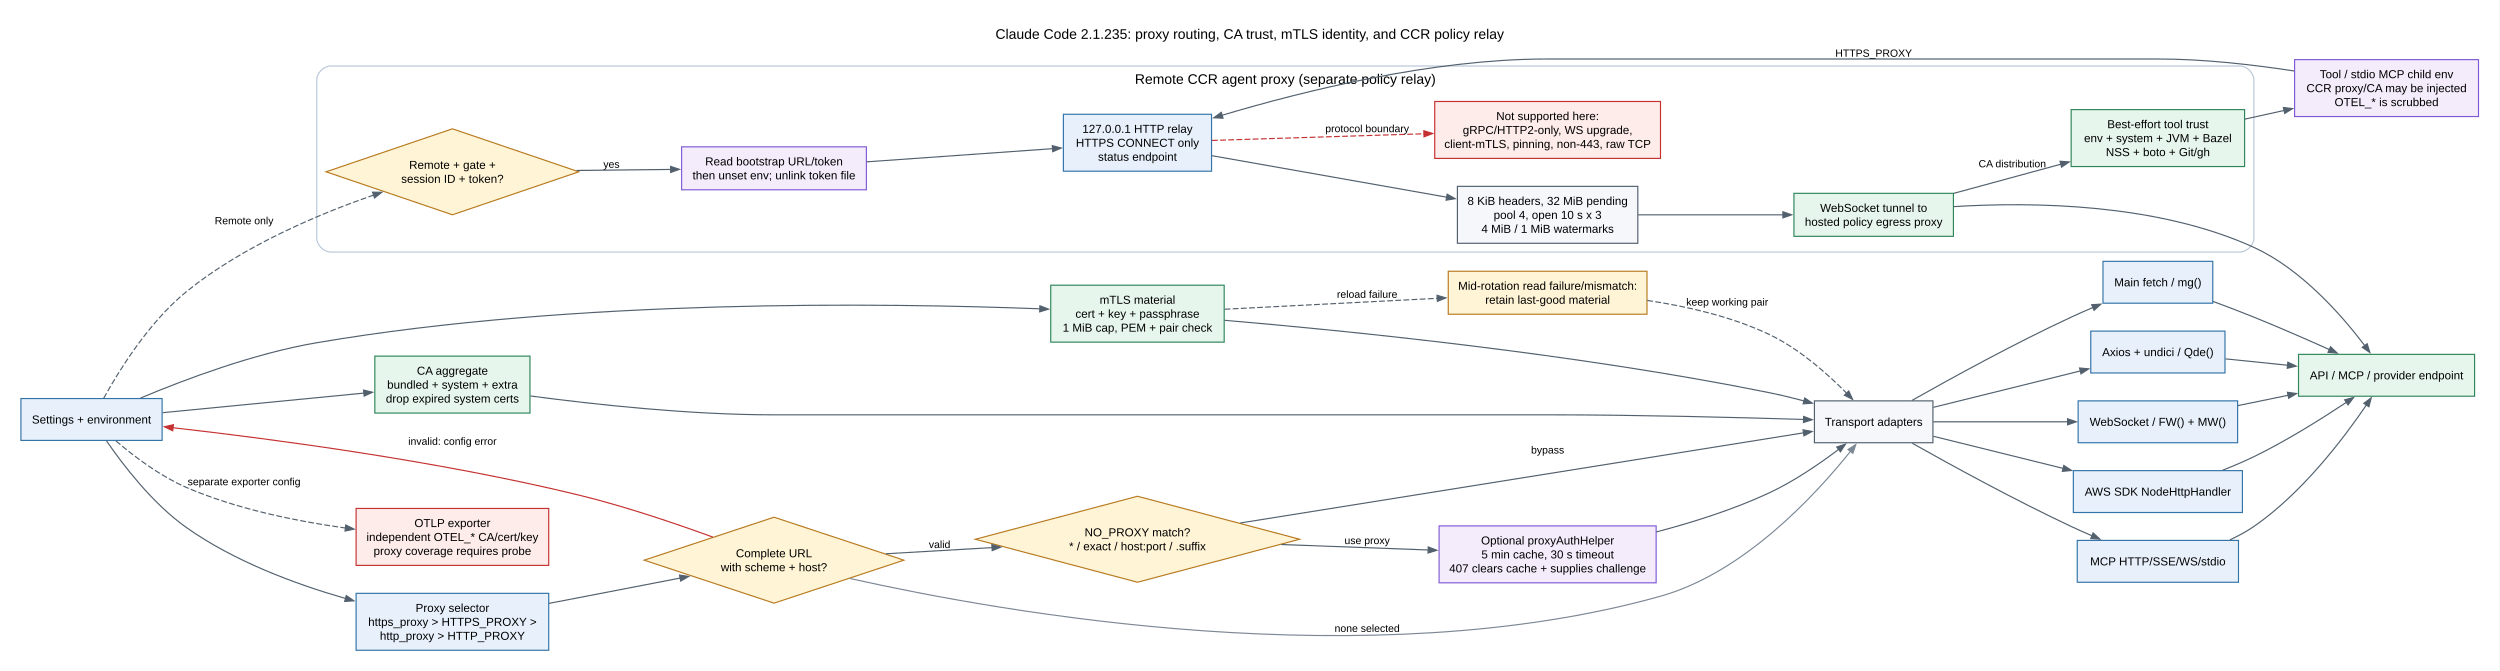
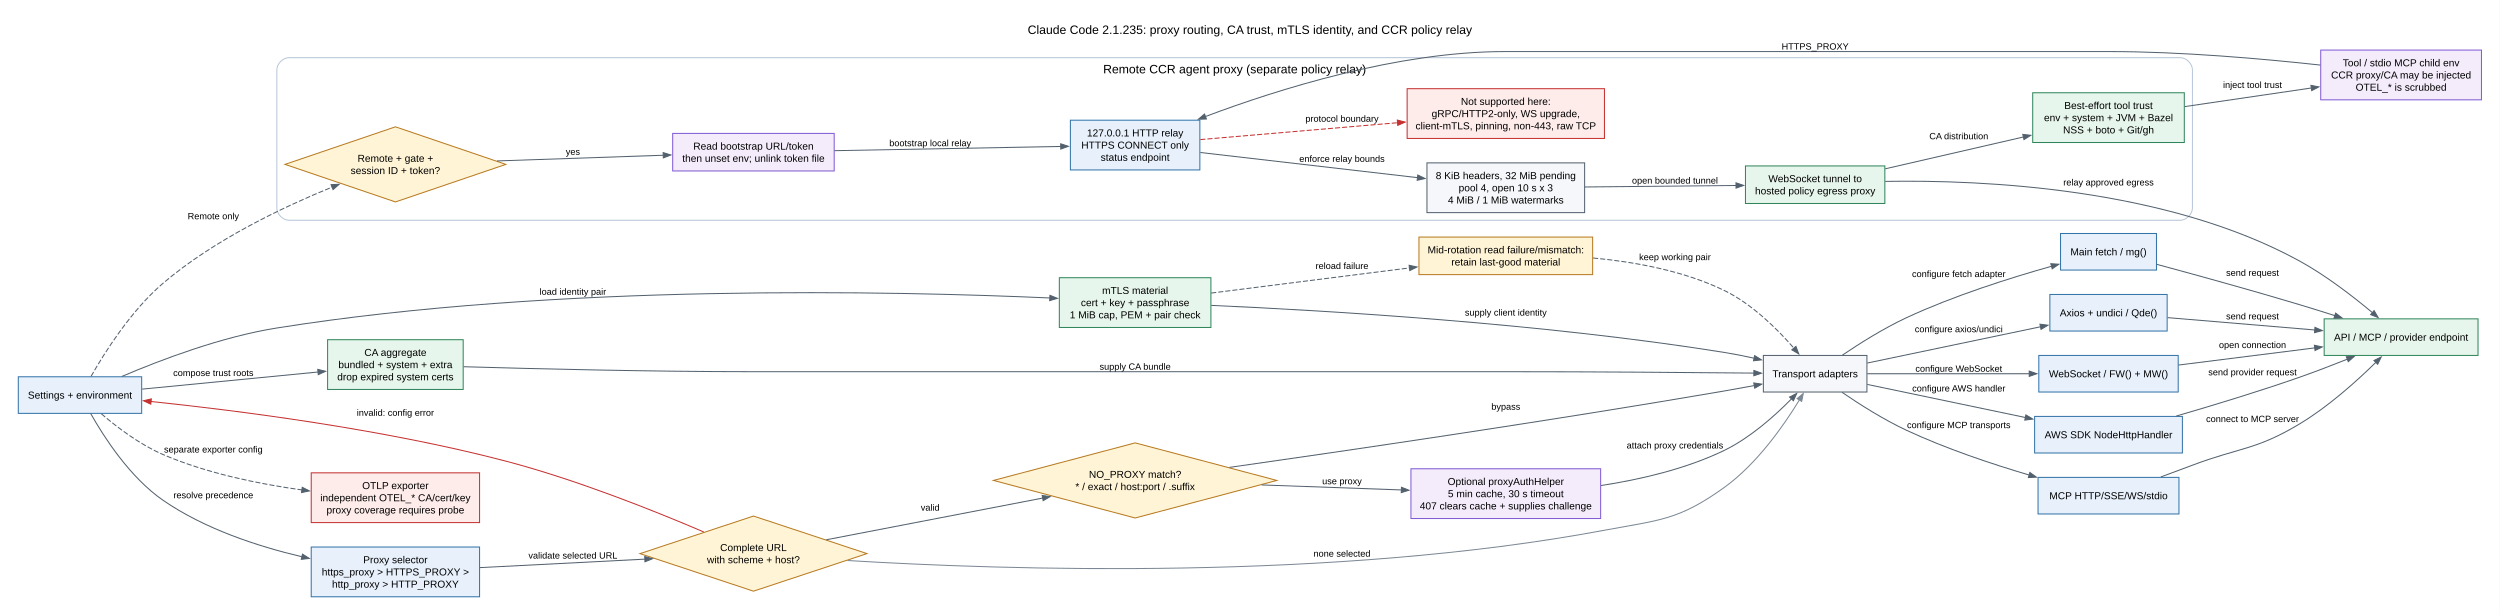
- <svg xmlns="http://www.w3.org/2000/svg" width="2150pt" height="577pt" viewBox="0.00 0.00 2150.00 577.00">
-   <g id="graph0" class="graph" transform="scale(1 1) rotate(0) translate(18 559.23)">
-     <polygon fill="#ffffff" stroke="none" points="-18,18 -18,-559.23 2131.51,-559.23 2131.51,18 -18,18" />
-     <text xml:space="preserve" text-anchor="middle" x="1056.76" y="-525.83" font-family="Arial" font-size="12.00">Claude Code 2.1.235: proxy routing, CA trust, mTLS identity, and CCR policy relay</text>
+ <svg xmlns="http://www.w3.org/2000/svg" width="2460pt" height="605pt" viewBox="0.00 0.00 2460.00 605.00">
+   <g id="graph0" class="graph" transform="scale(1 1) rotate(0) translate(18 587.23)">
+     <polygon fill="#ffffff" stroke="none" points="-18,18 -18,-587.23 2441.76,-587.23 2441.76,18 -18,18" />
+     <text xml:space="preserve" text-anchor="middle" x="1211.88" y="-553.83" font-family="Arial" font-size="12.00">Claude Code 2.1.235: proxy routing, CA trust, mTLS identity, and CCR policy relay</text>
    <g id="clust1" class="cluster">
-       <path fill="#ffffff" stroke="#b8c7d9" d="M266.41,-342.48C266.41,-342.48 1908.35,-342.48 1908.35,-342.48 1914.35,-342.48 1920.35,-348.48 1920.35,-354.48 1920.35,-354.48 1920.35,-490.48 1920.35,-490.48 1920.35,-496.48 1914.35,-502.48 1908.35,-502.48 1908.35,-502.48 266.41,-502.48 266.41,-502.48 260.41,-502.48 254.41,-496.48 254.41,-490.48 254.41,-490.48 254.41,-354.48 254.41,-354.48 254.41,-348.48 260.41,-342.48 266.41,-342.48" />
-       <text xml:space="preserve" text-anchor="middle" x="1087.38" y="-487.08" font-family="Arial" font-size="12.00">Remote CCR agent proxy (separate policy relay)</text>
+       <path fill="#ffffff" stroke="#b8c7d9" d="M266.41,-370.48C266.41,-370.48 2127.35,-370.48 2127.35,-370.48 2133.35,-370.48 2139.35,-376.48 2139.35,-382.48 2139.35,-382.48 2139.35,-518.48 2139.35,-518.48 2139.35,-524.48 2133.35,-530.48 2127.35,-530.48 2127.35,-530.48 266.41,-530.48 266.41,-530.48 260.41,-530.48 254.41,-524.48 254.41,-518.48 254.41,-518.48 254.41,-382.48 254.41,-382.48 254.41,-376.48 260.41,-370.48 266.41,-370.48" />
+       <text xml:space="preserve" text-anchor="middle" x="1196.88" y="-515.08" font-family="Arial" font-size="12.00">Remote CCR agent proxy (separate policy relay)</text>
    </g>
    <g id="node1" class="node">
      <polygon fill="#e8f1fb" stroke="#3273a8" points="121.41,-216.48 0,-216.48 0,-180.48 121.41,-180.48 121.41,-216.48" />
      <text xml:space="preserve" text-anchor="middle" x="60.7" y="-194.98" font-family="Arial" font-size="10.00">Settings + environment</text>
    </g>
    <g id="node2" class="node">
      <polygon fill="#e8f1fb" stroke="#3273a8" points="453.9,-48.96 288.24,-48.96 288.24,0 453.9,0 453.9,-48.96" />
      <text xml:space="preserve" text-anchor="middle" x="371.07" y="-32.98" font-family="Arial" font-size="10.00">Proxy selector</text>
      <text xml:space="preserve" text-anchor="middle" x="371.07" y="-20.98" font-family="Arial" font-size="10.00">https_proxy &gt; HTTPS_PROXY &gt;</text>
      <text xml:space="preserve" text-anchor="middle" x="371.07" y="-8.98" font-family="Arial" font-size="10.00">http_proxy &gt; HTTP_PROXY</text>
    </g>
    <g id="edge7" class="edge">
-       <path fill="none" stroke="#52606d" d="M73.61,-180.05C87.79,-159.38 113.25,-126.08 142.41,-105.48 183.21,-76.65 235.31,-57.12 279.37,-44.47" />
-       <polygon fill="#52606d" stroke="#52606d" points="279.81,-47.07 286.32,-42.51 278.39,-42.01 279.81,-47.07" />
+       <path fill="none" stroke="#52606d" d="M71.2,-180.36C84.23,-157.23 109.79,-117.51 142.41,-94.98 182.95,-66.98 235.02,-49.78 279.13,-39.38" />
+       <polygon fill="#52606d" stroke="#52606d" points="279.64,-41.96 286.37,-37.73 278.47,-36.84 279.64,-41.96" />
+       <text xml:space="preserve" text-anchor="middle" x="191.91" y="-96.93" font-family="Arial" font-size="9.00">resolve precedence</text>
    </g>
    <g id="node6" class="node">
      <polygon fill="#e7f6ec" stroke="#2f855a" points="437.77,-252.96 304.36,-252.96 304.36,-204 437.77,-204 437.77,-252.96" />
      <text xml:space="preserve" text-anchor="middle" x="371.07" y="-236.98" font-family="Arial" font-size="10.00">CA aggregate</text>
      <text xml:space="preserve" text-anchor="middle" x="371.07" y="-224.98" font-family="Arial" font-size="10.00">bundled + system + extra</text>
      <text xml:space="preserve" text-anchor="middle" x="371.07" y="-212.98" font-family="Arial" font-size="10.00">drop expired system certs</text>
    </g>
    <g id="edge15" class="edge">
      <path fill="none" stroke="#52606d" d="M121.89,-204.34C171.45,-209.16 241.97,-216.02 295.17,-221.19" />
      <polygon fill="#52606d" stroke="#52606d" points="294.67,-223.78 302.38,-221.9 295.17,-218.56 294.67,-223.78" />
+       <text xml:space="preserve" text-anchor="middle" x="191.91" y="-217.23" font-family="Arial" font-size="9.00">compose trust roots</text>
    </g>
    <g id="node7" class="node">
-       <polygon fill="#e7f6ec" stroke="#2f855a" points="1034.79,-313.96 885.63,-313.96 885.63,-265 1034.79,-265 1034.79,-313.96" />
-       <text xml:space="preserve" text-anchor="middle" x="960.21" y="-297.98" font-family="Arial" font-size="10.00">mTLS material</text>
-       <text xml:space="preserve" text-anchor="middle" x="960.21" y="-285.98" font-family="Arial" font-size="10.00">cert + key + passphrase</text>
-       <text xml:space="preserve" text-anchor="middle" x="960.21" y="-273.98" font-family="Arial" font-size="10.00">1 MiB cap, PEM + pair check</text>
+       <polygon fill="#e7f6ec" stroke="#2f855a" points="1173.54,-313.96 1024.38,-313.96 1024.38,-265 1173.54,-265 1173.54,-313.96" />
+       <text xml:space="preserve" text-anchor="middle" x="1098.96" y="-297.98" font-family="Arial" font-size="10.00">mTLS material</text>
+       <text xml:space="preserve" text-anchor="middle" x="1098.96" y="-285.98" font-family="Arial" font-size="10.00">cert + key + passphrase</text>
+       <text xml:space="preserve" text-anchor="middle" x="1098.96" y="-273.98" font-family="Arial" font-size="10.00">1 MiB cap, PEM + pair check</text>
    </g>
    <g id="edge16" class="edge">
-       <path fill="none" stroke="#52606d" d="M102.79,-216.88C141.13,-233 200.38,-255.25 254.41,-264.48 476.65,-302.44 743.84,-298.73 876.33,-293.65" />
-       <polygon fill="#52606d" stroke="#52606d" points="876.34,-296.28 883.73,-293.36 876.13,-291.03 876.34,-296.28" />
+       <path fill="none" stroke="#52606d" d="M102.01,-216.85C140.29,-233.19 199.93,-255.8 254.41,-264.48 530.33,-308.46 863.27,-300.79 1015.16,-294.02" />
+       <polygon fill="#52606d" stroke="#52606d" points="1015.14,-296.64 1022.51,-293.68 1014.9,-291.4 1015.14,-296.64" />
+       <text xml:space="preserve" text-anchor="middle" x="545.73" y="-297.15" font-family="Arial" font-size="9.00">load identity pair</text>
    </g>
    <g id="node16" class="node">
-       <polygon fill="#fff4d6" stroke="#b7791f" points="371.07,-448.44 262.41,-411.48 371.07,-374.52 479.73,-411.48 371.07,-448.44" />
-       <text xml:space="preserve" text-anchor="middle" x="371.07" y="-413.98" font-family="Arial" font-size="10.00">Remote + gate +</text>
-       <text xml:space="preserve" text-anchor="middle" x="371.07" y="-401.98" font-family="Arial" font-size="10.00">session ID + token?</text>
+       <polygon fill="#fff4d6" stroke="#b7791f" points="371.07,-462.44 262.41,-425.48 371.07,-388.52 479.73,-425.48 371.07,-462.44" />
+       <text xml:space="preserve" text-anchor="middle" x="371.07" y="-427.98" font-family="Arial" font-size="10.00">Remote + gate +</text>
+       <text xml:space="preserve" text-anchor="middle" x="371.07" y="-415.98" font-family="Arial" font-size="10.00">session ID + token?</text>
    </g>
    <g id="edge31" class="edge">
-       <path fill="none" stroke="#52606d" stroke-dasharray="5,2" d="M71.16,-216.71C84.32,-240.56 110.21,-282.37 142.41,-308.48 190.25,-347.27 255.05,-374.72 303.28,-391.47" />
-       <polygon fill="#52606d" stroke="#52606d" points="302.4,-393.94 310.35,-393.88 304.1,-388.97 302.4,-393.94" />
-       <text xml:space="preserve" text-anchor="middle" x="191.91" y="-366.37" font-family="Arial" font-size="9.00">Remote only</text>
+       <path fill="none" stroke="#52606d" stroke-dasharray="5,2" d="M71.59,-216.88C85.04,-240.53 111.06,-281.73 142.41,-308.48 192.27,-351.01 260.23,-383.37 308.89,-403.16" />
+       <polygon fill="#52606d" stroke="#52606d" points="307.79,-405.54 315.73,-405.9 309.75,-400.67 307.79,-405.54" />
+       <text xml:space="preserve" text-anchor="middle" x="191.91" y="-371.48" font-family="Arial" font-size="9.00">Remote only</text>
    </g>
    <g id="node23" class="node">
      <polygon fill="#fdecea" stroke="#c53030" points="453.9,-121.96 288.24,-121.96 288.24,-73 453.9,-73 453.9,-121.96" />
      <text xml:space="preserve" text-anchor="middle" x="371.07" y="-105.98" font-family="Arial" font-size="10.00">OTLP exporter</text>
      <text xml:space="preserve" text-anchor="middle" x="371.07" y="-93.98" font-family="Arial" font-size="10.00">independent OTEL_* CA/cert/key</text>
      <text xml:space="preserve" text-anchor="middle" x="371.07" y="-81.98" font-family="Arial" font-size="10.00">proxy coverage requires probe</text>
    </g>
    <g id="edge35" class="edge">
      <path fill="none" stroke="#52606d" stroke-dasharray="5,2" d="M81.71,-180.06C97.16,-166.86 119.67,-149.75 142.41,-139.98 185.44,-121.49 236.44,-111.03 279.25,-105.11" />
      <polygon fill="#52606d" stroke="#52606d" points="279.39,-107.74 286.48,-104.16 278.7,-102.54 279.39,-107.74" />
      <text xml:space="preserve" text-anchor="middle" x="191.91" y="-141.93" font-family="Arial" font-size="9.00">separate exporter config</text>
    </g>
    <g id="node3" class="node">
-       <polygon fill="#fff4d6" stroke="#b7791f" points="647.64,-114.44 535.98,-77.48 647.64,-40.52 759.3,-77.48 647.64,-114.44" />
-       <text xml:space="preserve" text-anchor="middle" x="647.64" y="-79.98" font-family="Arial" font-size="10.00">Complete URL</text>
-       <text xml:space="preserve" text-anchor="middle" x="647.64" y="-67.98" font-family="Arial" font-size="10.00">with scheme + host?</text>
+       <polygon fill="#fff4d6" stroke="#b7791f" points="723.39,-79.44 611.73,-42.48 723.39,-5.52 835.05,-42.48 723.39,-79.44" />
+       <text xml:space="preserve" text-anchor="middle" x="723.39" y="-44.98" font-family="Arial" font-size="10.00">Complete URL</text>
+       <text xml:space="preserve" text-anchor="middle" x="723.39" y="-32.98" font-family="Arial" font-size="10.00">with scheme + host?</text>
    </g>
    <g id="edge8" class="edge">
-       <path fill="none" stroke="#52606d" d="M454.08,-40.31C489.92,-47.23 531.8,-55.31 567.33,-62.17" />
-       <polygon fill="#52606d" stroke="#52606d" points="566.39,-64.66 574.26,-63.51 567.39,-59.51 566.39,-64.66" />
+       <path fill="none" stroke="#52606d" d="M454.2,-28.7C502.67,-31.19 564.51,-34.37 616.6,-37.04" />
+       <polygon fill="#52606d" stroke="#52606d" points="616.4,-39.66 624.03,-37.43 616.67,-34.42 616.4,-39.66" />
+       <text xml:space="preserve" text-anchor="middle" x="545.73" y="-37.57" font-family="Arial" font-size="9.00">validate selected URL</text>
    </g>
    <g id="edge11" class="edge">
-       <path fill="none" stroke="#c53030" d="M595.06,-97.31C562.41,-109.23 519.08,-123.89 479.73,-133.48 358.55,-163 214.2,-181.96 130.74,-191.38" />
-       <polygon fill="#c53030" stroke="#c53030" points="130.53,-188.76 123.37,-192.2 131.11,-193.98 130.53,-188.76" />
-       <text xml:space="preserve" text-anchor="middle" x="371.07" y="-176.67" font-family="Arial" font-size="9.00">invalid: config error</text>
+       <path fill="none" stroke="#c53030" d="M674.53,-63.76C626.26,-84.43 549.15,-115.27 479.73,-133.48 358.92,-165.17 214.15,-183.44 130.57,-192.14" />
+       <polygon fill="#c53030" stroke="#c53030" points="130.38,-189.52 123.18,-192.89 130.91,-194.74 130.38,-189.52" />
+       <text xml:space="preserve" text-anchor="middle" x="371.07" y="-178.06" font-family="Arial" font-size="9.00">invalid: config error</text>
    </g>
    <g id="node4" class="node">
-       <polygon fill="#fff4d6" stroke="#b7791f" points="960.21,-132.44 820.8,-95.48 960.21,-58.52 1099.62,-95.48 960.21,-132.44" />
-       <text xml:space="preserve" text-anchor="middle" x="960.21" y="-97.98" font-family="Arial" font-size="10.00">NO_PROXY match?</text>
-       <text xml:space="preserve" text-anchor="middle" x="960.21" y="-85.98" font-family="Arial" font-size="10.00">* / exact / host:port / .suffix</text>
+       <polygon fill="#fff4d6" stroke="#b7791f" points="1098.96,-151.44 959.55,-114.48 1098.96,-77.52 1238.37,-114.48 1098.96,-151.44" />
+       <text xml:space="preserve" text-anchor="middle" x="1098.96" y="-116.98" font-family="Arial" font-size="10.00">NO_PROXY match?</text>
+       <text xml:space="preserve" text-anchor="middle" x="1098.96" y="-104.98" font-family="Arial" font-size="10.00">* / exact / host:port / .suffix</text>
    </g>
    <g id="edge9" class="edge">
-       <path fill="none" stroke="#52606d" d="M743.93,-83C772.74,-84.67 804.8,-86.53 835.19,-88.29" />
-       <polygon fill="#52606d" stroke="#52606d" points="834.99,-90.91 842.63,-88.72 835.29,-85.67 834.99,-90.91" />
-       <text xml:space="preserve" text-anchor="middle" x="790.05" y="-87.89" font-family="Arial" font-size="9.00">valid</text>
+       <path fill="none" stroke="#52606d" d="M795.09,-56.11C855.52,-67.75 942.8,-84.58 1008.16,-97.17" />
+       <polygon fill="#52606d" stroke="#52606d" points="1007.48,-99.71 1015.34,-98.56 1008.47,-94.56 1007.48,-99.71" />
+       <text xml:space="preserve" text-anchor="middle" x="897.3" y="-84.74" font-family="Arial" font-size="9.00">valid</text>
    </g>
    <g id="node9" class="node">
-       <polygon fill="#f5f7fa" stroke="#52606d" points="1644.32,-214.48 1542.41,-214.48 1542.41,-178.48 1644.32,-178.48 1644.32,-214.48" />
-       <text xml:space="preserve" text-anchor="middle" x="1593.36" y="-192.98" font-family="Arial" font-size="10.00">Transport adapters</text>
+       <polygon fill="#f5f7fa" stroke="#52606d" points="1819.06,-237.48 1717.15,-237.48 1717.15,-201.48 1819.06,-201.48 1819.06,-237.48" />
+       <text xml:space="preserve" text-anchor="middle" x="1768.11" y="-215.98" font-family="Arial" font-size="10.00">Transport adapters</text>
    </g>
    <g id="edge10" class="edge">
-       <path fill="none" stroke="#7b8794" d="M713.11,-61.7C846.28,-31.93 1160.18,23.51 1410.03,-46.48 1481.82,-66.59 1543.63,-133.84 1573.41,-171.09" />
-       <polygon fill="#7b8794" stroke="#7b8794" points="1571.3,-172.66 1578,-176.93 1575.43,-169.41 1571.3,-172.66" />
-       <text xml:space="preserve" text-anchor="middle" x="1157.75" y="-15.78" font-family="Arial" font-size="9.00">none selected</text>
+       <path fill="none" stroke="#7b8794" d="M816.04,-35.68C971,-26.25 1293.96,-15.53 1560.78,-65.48 1615.39,-75.7 1633.38,-75.1 1678.53,-107.48 1710.71,-130.55 1737.21,-168.43 1752.6,-193.66" />
+       <polygon fill="#7b8794" stroke="#7b8794" points="1750.33,-194.97 1756.42,-200.07 1754.84,-192.28 1750.33,-194.97" />
+       <text xml:space="preserve" text-anchor="middle" x="1302.5" y="-39.45" font-family="Arial" font-size="9.00">none selected</text>
    </g>
    <g id="node5" class="node">
-       <polygon fill="#f4ecfb" stroke="#805ad5" points="1406.28,-106.96 1219.62,-106.96 1219.62,-58 1406.28,-58 1406.28,-106.96" />
-       <text xml:space="preserve" text-anchor="middle" x="1312.95" y="-90.98" font-family="Arial" font-size="10.00">Optional proxyAuthHelper</text>
-       <text xml:space="preserve" text-anchor="middle" x="1312.95" y="-78.98" font-family="Arial" font-size="10.00">5 min cache, 30 s timeout</text>
-       <text xml:space="preserve" text-anchor="middle" x="1312.95" y="-66.98" font-family="Arial" font-size="10.00">407 clears cache + supplies challenge</text>
+       <polygon fill="#f4ecfb" stroke="#805ad5" points="1557.03,-125.96 1370.37,-125.96 1370.37,-77 1557.03,-77 1557.03,-125.96" />
+       <text xml:space="preserve" text-anchor="middle" x="1463.7" y="-109.98" font-family="Arial" font-size="10.00">Optional proxyAuthHelper</text>
+       <text xml:space="preserve" text-anchor="middle" x="1463.7" y="-97.98" font-family="Arial" font-size="10.00">5 min cache, 30 s timeout</text>
+       <text xml:space="preserve" text-anchor="middle" x="1463.7" y="-85.98" font-family="Arial" font-size="10.00">407 clears cache + supplies challenge</text>
    </g>
    <g id="edge13" class="edge">
-       <path fill="none" stroke="#52606d" d="M1083.88,-90.93C1125.2,-89.4 1170.83,-87.71 1210.35,-86.25" />
-       <polygon fill="#52606d" stroke="#52606d" points="1210.29,-88.87 1217.69,-85.97 1210.1,-83.63 1210.29,-88.87" />
-       <text xml:space="preserve" text-anchor="middle" x="1157.75" y="-91.32" font-family="Arial" font-size="9.00">use proxy</text>
+       <path fill="none" stroke="#52606d" d="M1223.53,-110.05C1268.28,-108.45 1318.29,-106.66 1360.95,-105.13" />
+       <polygon fill="#52606d" stroke="#52606d" points="1361.03,-107.75 1368.43,-104.86 1360.84,-102.5 1361.03,-107.75" />
+       <text xml:space="preserve" text-anchor="middle" x="1302.5" y="-110.71" font-family="Arial" font-size="9.00">use proxy</text>
    </g>
    <g id="edge12" class="edge">
-       <path fill="none" stroke="#52606d" d="M1048.64,-109.47C1179.13,-130.35 1421.42,-169.13 1533.13,-187" />
-       <polygon fill="#52606d" stroke="#52606d" points="1532.6,-189.58 1540.42,-188.17 1533.43,-184.39 1532.6,-189.58" />
-       <text xml:space="preserve" text-anchor="middle" x="1312.95" y="-169.2" font-family="Arial" font-size="9.00">bypass</text>
+       <path fill="none" stroke="#52606d" d="M1191.82,-127.33C1306.09,-143.58 1507.05,-173 1678.53,-202.48 1688.2,-204.14 1698.44,-206.01 1708.39,-207.88" />
+       <polygon fill="#52606d" stroke="#52606d" points="1707.7,-210.42 1715.56,-209.24 1708.68,-205.26 1707.7,-210.42" />
+       <text xml:space="preserve" text-anchor="middle" x="1463.7" y="-184.04" font-family="Arial" font-size="9.00">bypass</text>
    </g>
    <g id="edge14" class="edge">
-       <path fill="none" stroke="#52606d" d="M1406.43,-101.76C1438.11,-110.06 1473.25,-121.2 1503.78,-135.48 1525.09,-145.45 1546.88,-160.38 1563.52,-172.98" />
-       <polygon fill="#52606d" stroke="#52606d" points="1561.57,-174.79 1569.12,-177.29 1564.77,-170.63 1561.57,-174.79" />
+       <path fill="none" stroke="#52606d" d="M1557.46,-109.47C1596.31,-115.43 1641.06,-125.83 1678.53,-143.98 1704.06,-156.34 1728.22,-177.85 1744.84,-194.75" />
+       <polygon fill="#52606d" stroke="#52606d" points="1742.91,-196.53 1750,-200.12 1746.7,-192.89 1742.91,-196.53" />
+       <text xml:space="preserve" text-anchor="middle" x="1630.15" y="-145.93" font-family="Arial" font-size="9.00">attach proxy credentials</text>
    </g>
    <g id="edge18" class="edge">
-       <path fill="none" stroke="#52606d" d="M438.2,-218.69C493.71,-211.32 575.18,-202.48 646.64,-202.48 646.64,-202.48 646.64,-202.48 1313.95,-202.48 1389.67,-202.48 1476.95,-200.23 1533.3,-198.49" />
-       <polygon fill="#52606d" stroke="#52606d" points="1533.14,-201.12 1540.56,-198.26 1532.98,-195.87 1533.14,-201.12" />
+       <path fill="none" stroke="#52606d" d="M438.24,-226.37C508.68,-224.31 623.39,-221.48 722.39,-221.48 722.39,-221.48 722.39,-221.48 1464.7,-221.48 1549.27,-221.48 1647.14,-220.69 1708.09,-220.1" />
+       <polygon fill="#52606d" stroke="#52606d" points="1707.83,-222.73 1715.3,-220.03 1707.77,-217.48 1707.83,-222.73" />
+       <text xml:space="preserve" text-anchor="middle" x="1098.96" y="-223.43" font-family="Arial" font-size="9.00">supply CA bundle</text>
    </g>
    <g id="node8" class="node">
-       <polygon fill="#fff4d6" stroke="#b7791f" points="1398.41,-325.96 1227.5,-325.96 1227.5,-289 1398.41,-289 1398.41,-325.96" />
-       <text xml:space="preserve" text-anchor="middle" x="1312.95" y="-309.98" font-family="Arial" font-size="10.00">Mid-rotation read failure/mismatch:</text>
-       <text xml:space="preserve" text-anchor="middle" x="1312.95" y="-297.98" font-family="Arial" font-size="10.00">retain last-good material</text>
+       <polygon fill="#fff4d6" stroke="#b7791f" points="1549.15,-353.96 1378.25,-353.96 1378.25,-317 1549.15,-317 1549.15,-353.96" />
+       <text xml:space="preserve" text-anchor="middle" x="1463.7" y="-337.98" font-family="Arial" font-size="10.00">Mid-rotation read failure/mismatch:</text>
+       <text xml:space="preserve" text-anchor="middle" x="1463.7" y="-325.98" font-family="Arial" font-size="10.00">retain last-good material</text>
    </g>
    <g id="edge17" class="edge">
-       <path fill="none" stroke="#52606d" stroke-dasharray="5,2" d="M1035.16,-293.28C1088.5,-296.01 1160.91,-299.73 1218.28,-302.67" />
-       <polygon fill="#52606d" stroke="#52606d" points="1217.86,-305.28 1225.48,-303.04 1218.13,-300.04 1217.86,-305.28" />
-       <text xml:space="preserve" text-anchor="middle" x="1157.75" y="-303.09" font-family="Arial" font-size="9.00">reload failure</text>
+       <path fill="none" stroke="#52606d" stroke-dasharray="5,2" d="M1173.8,-298.84C1230.17,-305.99 1308.23,-315.89 1369,-323.6" />
+       <polygon fill="#52606d" stroke="#52606d" points="1368.56,-326.19 1376.33,-324.53 1369.22,-320.98 1368.56,-326.19" />
+       <text xml:space="preserve" text-anchor="middle" x="1302.5" y="-322.55" font-family="Arial" font-size="9.00">reload failure</text>
    </g>
    <g id="edge19" class="edge">
-       <path fill="none" stroke="#52606d" d="M1035.06,-283.77C1139.99,-274.86 1337.93,-255.08 1503.78,-221.48 1513.47,-219.52 1523.65,-217.04 1533.52,-214.42" />
-       <polygon fill="#52606d" stroke="#52606d" points="1534.08,-216.99 1540.63,-212.48 1532.7,-211.92 1534.08,-216.99" />
+       <path fill="none" stroke="#52606d" d="M1173.91,-286.73C1284.33,-281.83 1498.61,-269.26 1678.53,-240.48 1688.19,-238.94 1698.35,-236.91 1708.21,-234.73" />
+       <polygon fill="#52606d" stroke="#52606d" points="1708.57,-237.34 1715.3,-233.11 1707.41,-232.22 1708.57,-237.34" />
+       <text xml:space="preserve" text-anchor="middle" x="1463.7" y="-276.66" font-family="Arial" font-size="9.00">supply client identity</text>
    </g>
    <g id="edge20" class="edge">
-       <path fill="none" stroke="#52606d" stroke-dasharray="5,2" d="M1398.62,-300.86C1432.55,-295.84 1471.23,-287 1503.78,-271.48 1529.31,-259.3 1553.47,-237.93 1570.1,-221.11" />
-       <polygon fill="#52606d" stroke="#52606d" points="1571.93,-222.99 1575.25,-215.77 1568.15,-219.34 1571.93,-222.99" />
-       <text xml:space="preserve" text-anchor="middle" x="1467.41" y="-296.41" font-family="Arial" font-size="9.00">keep working pair</text>
+       <path fill="none" stroke="#52606d" stroke-dasharray="5,2" d="M1549.6,-333.37C1590.29,-329.56 1638.72,-320.82 1678.53,-301.48 1706.06,-288.1 1731.01,-263.3 1747.36,-244.46" />
+       <polygon fill="#52606d" stroke="#52606d" points="1749.17,-246.39 1752.01,-238.97 1745.16,-243 1749.17,-246.39" />
+       <text xml:space="preserve" text-anchor="middle" x="1630.15" y="-331.23" font-family="Arial" font-size="9.00">keep working pair</text>
    </g>
    <g id="node10" class="node">
-       <polygon fill="#e8f1fb" stroke="#3273a8" points="1884.98,-334.48 1790.57,-334.48 1790.57,-298.48 1884.98,-298.48 1884.98,-334.48" />
-       <text xml:space="preserve" text-anchor="middle" x="1837.77" y="-312.98" font-family="Arial" font-size="10.00">Main fetch / mg()</text>
+       <polygon fill="#e8f1fb" stroke="#3273a8" points="2103.97,-357.48 2009.57,-357.48 2009.57,-321.48 2103.97,-321.48 2103.97,-357.48" />
+       <text xml:space="preserve" text-anchor="middle" x="2056.77" y="-335.98" font-family="Arial" font-size="10.00">Main fetch / mg()</text>
    </g>
    <g id="edge21" class="edge">
-       <path fill="none" stroke="#52606d" d="M1626.19,-214.81C1659.74,-233.8 1714.38,-263.82 1763.19,-286.48 1769.26,-289.3 1775.67,-292.13 1782.08,-294.86" />
-       <polygon fill="#52606d" stroke="#52606d" points="1780.84,-297.18 1788.77,-297.67 1782.87,-292.34 1780.84,-297.18" />
+       <path fill="none" stroke="#52606d" d="M1794.93,-237.8C1812.12,-249.42 1835.54,-264.15 1857.69,-274.48 1904.29,-296.21 1960.18,-313.84 2000.69,-325.23" />
+       <polygon fill="#52606d" stroke="#52606d" points="1999.96,-327.75 2007.89,-327.23 2001.37,-322.69 1999.96,-327.75" />
+       <text xml:space="preserve" text-anchor="middle" x="1909.44" y="-314.62" font-family="Arial" font-size="9.00">configure fetch adapter</text>
    </g>
    <g id="node11" class="node">
-       <polygon fill="#e8f1fb" stroke="#3273a8" points="1895.48,-274.48 1780.07,-274.48 1780.07,-238.48 1895.48,-238.48 1895.48,-274.48" />
-       <text xml:space="preserve" text-anchor="middle" x="1837.77" y="-252.98" font-family="Arial" font-size="10.00">Axios + undici / Qde()</text>
+       <polygon fill="#e8f1fb" stroke="#3273a8" points="2114.47,-297.48 1999.07,-297.48 1999.07,-261.48 2114.47,-261.48 2114.47,-297.48" />
+       <text xml:space="preserve" text-anchor="middle" x="2056.77" y="-275.98" font-family="Arial" font-size="10.00">Axios + undici / Qde()</text>
    </g>
    <g id="edge22" class="edge">
-       <path fill="none" stroke="#52606d" d="M1644.59,-208.91C1681.28,-217.99 1731.37,-230.39 1771.22,-240.25" />
-       <polygon fill="#52606d" stroke="#52606d" points="1770.43,-242.76 1778.34,-242.02 1771.69,-237.67 1770.43,-242.76" />
+       <path fill="none" stroke="#52606d" d="M1819.37,-230C1866.73,-239.91 1937.97,-254.82 1989.87,-265.69" />
+       <polygon fill="#52606d" stroke="#52606d" points="1989.31,-268.25 1997.19,-267.22 1990.38,-263.11 1989.31,-268.25" />
+       <text xml:space="preserve" text-anchor="middle" x="1909.44" y="-260.31" font-family="Arial" font-size="9.00">configure axios/undici</text>
    </g>
    <g id="node12" class="node">
-       <polygon fill="#e8f1fb" stroke="#3273a8" points="1906.35,-214.48 1769.19,-214.48 1769.19,-178.48 1906.35,-178.48 1906.35,-214.48" />
-       <text xml:space="preserve" text-anchor="middle" x="1837.77" y="-192.98" font-family="Arial" font-size="10.00">WebSocket / FW() + MW()</text>
+       <polygon fill="#e8f1fb" stroke="#3273a8" points="2125.35,-237.48 1988.19,-237.48 1988.19,-201.48 2125.35,-201.48 2125.35,-237.48" />
+       <text xml:space="preserve" text-anchor="middle" x="2056.77" y="-215.98" font-family="Arial" font-size="10.00">WebSocket / FW() + MW()</text>
    </g>
    <g id="edge23" class="edge">
-       <path fill="none" stroke="#52606d" d="M1644.59,-196.48C1677.97,-196.48 1722.44,-196.48 1760.19,-196.48" />
-       <polygon fill="#52606d" stroke="#52606d" points="1760.12,-199.11 1767.62,-196.48 1760.12,-193.86 1760.12,-199.11" />
+       <path fill="none" stroke="#52606d" d="M1819.37,-219.48C1863.45,-219.48 1928.22,-219.48 1978.82,-219.48" />
+       <polygon fill="#52606d" stroke="#52606d" points="1978.76,-222.11 1986.26,-219.48 1978.76,-216.86 1978.76,-222.11" />
+       <text xml:space="preserve" text-anchor="middle" x="1909.44" y="-221.43" font-family="Arial" font-size="9.00">configure WebSocket</text>
    </g>
    <g id="node13" class="node">
-       <polygon fill="#e8f1fb" stroke="#3273a8" points="1910.48,-154.48 1765.07,-154.48 1765.07,-118.48 1910.48,-118.48 1910.48,-154.48" />
-       <text xml:space="preserve" text-anchor="middle" x="1837.77" y="-132.98" font-family="Arial" font-size="10.00">AWS SDK NodeHttpHandler</text>
+       <polygon fill="#e8f1fb" stroke="#3273a8" points="2129.47,-177.48 1984.07,-177.48 1984.07,-141.48 2129.47,-141.48 2129.47,-177.48" />
+       <text xml:space="preserve" text-anchor="middle" x="2056.77" y="-155.98" font-family="Arial" font-size="10.00">AWS SDK NodeHttpHandler</text>
    </g>
    <g id="edge24" class="edge">
-       <path fill="none" stroke="#52606d" d="M1644.59,-184.05C1676.95,-176.04 1719.73,-165.45 1756.72,-156.29" />
-       <polygon fill="#52606d" stroke="#52606d" points="1756.88,-158.96 1763.53,-154.61 1755.62,-153.86 1756.88,-158.96" />
+       <path fill="none" stroke="#52606d" d="M1819.37,-208.96C1862.4,-199.95 1925.16,-186.82 1975.19,-176.35" />
+       <polygon fill="#52606d" stroke="#52606d" points="1975.46,-178.97 1982.26,-174.87 1974.38,-173.83 1975.46,-178.97" />
+       <text xml:space="preserve" text-anchor="middle" x="1909.44" y="-202.02" font-family="Arial" font-size="9.00">configure AWS handler</text>
    </g>
    <g id="node14" class="node">
-       <polygon fill="#e8f1fb" stroke="#3273a8" points="1907.1,-94.48 1768.44,-94.48 1768.44,-58.48 1907.1,-58.48 1907.1,-94.48" />
-       <text xml:space="preserve" text-anchor="middle" x="1837.77" y="-72.98" font-family="Arial" font-size="10.00">MCP HTTP/SSE/WS/stdio</text>
+       <polygon fill="#e8f1fb" stroke="#3273a8" points="2126.1,-117.48 1987.44,-117.48 1987.44,-81.48 2126.1,-81.48 2126.1,-117.48" />
+       <text xml:space="preserve" text-anchor="middle" x="2056.77" y="-95.98" font-family="Arial" font-size="10.00">MCP HTTP/SSE/WS/stdio</text>
    </g>
    <g id="edge25" class="edge">
-       <path fill="none" stroke="#52606d" d="M1626.54,-178.05C1660.14,-159.11 1714.62,-129.25 1763.19,-106.48 1768.94,-103.78 1775.01,-101.08 1781.09,-98.47" />
-       <polygon fill="#52606d" stroke="#52606d" points="1782.08,-100.9 1787.96,-95.56 1780.03,-96.07 1782.08,-100.9" />
+       <path fill="none" stroke="#52606d" d="M1794.51,-201.22C1811.73,-189.44 1835.33,-174.43 1857.69,-163.98 1896.37,-145.9 1941.51,-130.77 1978.92,-119.73" />
+       <polygon fill="#52606d" stroke="#52606d" points="1979.35,-122.34 1985.81,-117.72 1977.88,-117.3 1979.35,-122.34" />
+       <text xml:space="preserve" text-anchor="middle" x="1909.44" y="-165.93" font-family="Arial" font-size="9.00">configure MCP transports</text>
    </g>
    <g id="node15" class="node">
-       <polygon fill="#e7f6ec" stroke="#2f855a" points="2110.14,-254.48 1958.73,-254.48 1958.73,-218.48 2110.14,-218.48 2110.14,-254.48" />
-       <text xml:space="preserve" text-anchor="middle" x="2034.43" y="-232.98" font-family="Arial" font-size="10.00">API / MCP / provider endpoint</text>
+       <polygon fill="#e7f6ec" stroke="#2f855a" points="2420.38,-273.48 2268.97,-273.48 2268.97,-237.48 2420.38,-237.48 2420.38,-273.48" />
+       <text xml:space="preserve" text-anchor="middle" x="2344.68" y="-251.98" font-family="Arial" font-size="10.00">API / MCP / provider endpoint</text>
    </g>
    <g id="edge26" class="edge">
-       <path fill="none" stroke="#52606d" d="M1885.13,-300.01C1896.69,-295.75 1909.02,-291.06 1920.35,-286.48 1941.86,-277.78 1965.37,-267.51 1985.35,-258.55" />
-       <polygon fill="#52606d" stroke="#52606d" points="1986.26,-261.02 1992.02,-255.55 1984.1,-256.23 1986.26,-261.02" />
+       <path fill="none" stroke="#52606d" d="M2104.37,-327.08C2142.26,-316.86 2197.04,-301.77 2244.6,-287.48 2255.95,-284.07 2267.99,-280.3 2279.62,-276.59" />
+       <polygon fill="#52606d" stroke="#52606d" points="2280.22,-279.16 2286.56,-274.37 2278.61,-274.16 2280.22,-279.16" />
+       <text xml:space="preserve" text-anchor="middle" x="2198.47" y="-315.77" font-family="Arial" font-size="9.00">send request</text>
    </g>
    <g id="edge27" class="edge">
-       <path fill="none" stroke="#52606d" d="M1895.86,-250.61C1912.63,-248.89 1931.35,-246.97 1949.43,-245.11" />
-       <polygon fill="#52606d" stroke="#52606d" points="1949.55,-247.74 1956.74,-244.36 1949.01,-242.51 1949.55,-247.74" />
+       <path fill="none" stroke="#52606d" d="M2114.94,-274.68C2156.43,-271.2 2213.21,-266.43 2259.83,-262.52" />
+       <polygon fill="#52606d" stroke="#52606d" points="2259.94,-265.14 2267.2,-261.9 2259.5,-259.91 2259.94,-265.14" />
+       <text xml:space="preserve" text-anchor="middle" x="2198.47" y="-272.98" font-family="Arial" font-size="9.00">send request</text>
    </g>
    <g id="edge28" class="edge">
-       <path fill="none" stroke="#52606d" d="M1906.58,-210.41C1920.61,-213.3 1935.55,-216.37 1950.07,-219.35" />
-       <polygon fill="#52606d" stroke="#52606d" points="1949.2,-221.85 1957.07,-220.79 1950.25,-216.71 1949.2,-221.85" />
+       <path fill="none" stroke="#52606d" d="M2125.53,-228.01C2165.77,-233.08 2217.13,-239.55 2259.91,-244.93" />
+       <polygon fill="#52606d" stroke="#52606d" points="2259.35,-247.51 2267.12,-245.84 2260,-242.3 2259.35,-247.51" />
+       <text xml:space="preserve" text-anchor="middle" x="2198.47" y="-244.76" font-family="Arial" font-size="9.00">open connection</text>
    </g>
    <g id="edge29" class="edge">
-       <path fill="none" stroke="#52606d" d="M1893.39,-154.82C1902.52,-158.38 1911.8,-162.32 1920.35,-166.48 1948.2,-180.05 1977.92,-198.62 1999.9,-213.23" />
-       <polygon fill="#52606d" stroke="#52606d" points="1998.39,-215.38 2006.08,-217.37 2001.31,-211.02 1998.39,-215.38" />
+       <path fill="none" stroke="#52606d" d="M2123.49,-177.86C2159.5,-188.31 2204.78,-202.05 2244.6,-215.98 2260.09,-221.4 2276.72,-227.8 2291.85,-233.85" />
+       <polygon fill="#52606d" stroke="#52606d" points="2290.75,-236.23 2298.68,-236.6 2292.71,-231.36 2290.75,-236.23" />
+       <text xml:space="preserve" text-anchor="middle" x="2198.47" y="-217.93" font-family="Arial" font-size="9.00">send provider request</text>
    </g>
    <g id="edge30" class="edge">
-       <path fill="none" stroke="#52606d" d="M1899.74,-94.98C1906.96,-98.29 1914.01,-102.11 1920.35,-106.48 1961.72,-135 1997.49,-182.07 2017.19,-211.06" />
-       <polygon fill="#52606d" stroke="#52606d" points="2014.89,-212.34 2021.24,-217.12 2019.25,-209.42 2014.89,-212.34" />
+       <path fill="none" stroke="#52606d" d="M2108.29,-117.93C2118.58,-121.72 2129.32,-125.71 2139.35,-129.48 2186.26,-147.13 2201.6,-144.23 2244.6,-169.98 2272.97,-186.97 2301.11,-212.28 2320.11,-230.95" />
+       <polygon fill="#52606d" stroke="#52606d" points="2317.95,-232.51 2325.11,-235.94 2321.65,-228.79 2317.95,-232.51" />
+       <text xml:space="preserve" text-anchor="middle" x="2198.47" y="-171.93" font-family="Arial" font-size="9.00">connect to MCP server</text>
    </g>
    <g id="node17" class="node">
-       <polygon fill="#f4ecfb" stroke="#805ad5" points="727.1,-432.96 568.19,-432.96 568.19,-396 727.1,-396 727.1,-432.96" />
-       <text xml:space="preserve" text-anchor="middle" x="647.64" y="-416.98" font-family="Arial" font-size="10.00">Read bootstrap URL/token</text>
-       <text xml:space="preserve" text-anchor="middle" x="647.64" y="-404.98" font-family="Arial" font-size="10.00">then unset env; unlink token file</text>
+       <polygon fill="#f4ecfb" stroke="#805ad5" points="802.84,-455.96 643.93,-455.96 643.93,-419 802.84,-419 802.84,-455.96" />
+       <text xml:space="preserve" text-anchor="middle" x="723.39" y="-439.98" font-family="Arial" font-size="10.00">Read bootstrap URL/token</text>
+       <text xml:space="preserve" text-anchor="middle" x="723.39" y="-427.98" font-family="Arial" font-size="10.00">then unset env; unlink token file</text>
    </g>
    <g id="edge1" class="edge">
-       <path fill="none" stroke="#52606d" d="M477.83,-412.64C504.59,-412.93 533.04,-413.24 558.8,-413.52" />
-       <polygon fill="#52606d" stroke="#52606d" points="558.75,-416.14 566.28,-413.6 558.81,-410.9 558.75,-416.14" />
-       <text xml:space="preserve" text-anchor="middle" x="507.86" y="-414.93" font-family="Arial" font-size="9.00">yes</text>
+       <path fill="none" stroke="#52606d" d="M471.05,-428.87C522.59,-430.64 585.05,-432.78 634.81,-434.48" />
+       <polygon fill="#52606d" stroke="#52606d" points="634.54,-437.1 642.12,-434.73 634.71,-431.85 634.54,-437.1" />
+       <text xml:space="preserve" text-anchor="middle" x="545.73" y="-434.86" font-family="Arial" font-size="9.00">yes</text>
    </g>
    <g id="node18" class="node">
-       <polygon fill="#e8f1fb" stroke="#3273a8" points="1023.92,-460.96 896.51,-460.96 896.51,-412 1023.92,-412 1023.92,-460.96" />
-       <text xml:space="preserve" text-anchor="middle" x="960.21" y="-444.98" font-family="Arial" font-size="10.00">127.0.0.1 HTTP relay</text>
-       <text xml:space="preserve" text-anchor="middle" x="960.21" y="-432.98" font-family="Arial" font-size="10.00">HTTPS CONNECT only</text>
-       <text xml:space="preserve" text-anchor="middle" x="960.21" y="-420.98" font-family="Arial" font-size="10.00">status endpoint</text>
+       <polygon fill="#e8f1fb" stroke="#3273a8" points="1162.66,-468.96 1035.26,-468.96 1035.26,-420 1162.66,-420 1162.66,-468.96" />
+       <text xml:space="preserve" text-anchor="middle" x="1098.96" y="-452.98" font-family="Arial" font-size="10.00">127.0.0.1 HTTP relay</text>
+       <text xml:space="preserve" text-anchor="middle" x="1098.96" y="-440.98" font-family="Arial" font-size="10.00">HTTPS CONNECT only</text>
+       <text xml:space="preserve" text-anchor="middle" x="1098.96" y="-428.98" font-family="Arial" font-size="10.00">status endpoint</text>
    </g>
    <g id="edge2" class="edge">
-       <path fill="none" stroke="#52606d" d="M727.41,-420.06C776.64,-423.55 839.55,-428 887.41,-431.39" />
-       <polygon fill="#52606d" stroke="#52606d" points="886.98,-434 894.65,-431.91 887.36,-428.76 886.98,-434" />
+       <path fill="none" stroke="#52606d" d="M803.16,-438.96C868.99,-440.19 962.1,-441.93 1025.96,-443.13" />
+       <polygon fill="#52606d" stroke="#52606d" points="1025.71,-445.75 1033.26,-443.27 1025.81,-440.5 1025.71,-445.75" />
+       <text xml:space="preserve" text-anchor="middle" x="897.3" y="-443.35" font-family="Arial" font-size="9.00">bootstrap local relay</text>
    </g>
    <g id="node19" class="node">
-       <polygon fill="#f5f7fa" stroke="#52606d" points="1390.53,-398.96 1235.37,-398.96 1235.37,-350 1390.53,-350 1390.53,-398.96" />
-       <text xml:space="preserve" text-anchor="middle" x="1312.95" y="-382.98" font-family="Arial" font-size="10.00">8 KiB headers, 32 MiB pending</text>
-       <text xml:space="preserve" text-anchor="middle" x="1312.95" y="-370.98" font-family="Arial" font-size="10.00">pool 4, open 10 s x 3</text>
-       <text xml:space="preserve" text-anchor="middle" x="1312.95" y="-358.98" font-family="Arial" font-size="10.00">4 MiB / 1 MiB watermarks</text>
+       <polygon fill="#f5f7fa" stroke="#52606d" points="1541.28,-426.96 1386.12,-426.96 1386.12,-378 1541.28,-378 1541.28,-426.96" />
+       <text xml:space="preserve" text-anchor="middle" x="1463.7" y="-410.98" font-family="Arial" font-size="10.00">8 KiB headers, 32 MiB pending</text>
+       <text xml:space="preserve" text-anchor="middle" x="1463.7" y="-398.98" font-family="Arial" font-size="10.00">pool 4, open 10 s x 3</text>
+       <text xml:space="preserve" text-anchor="middle" x="1463.7" y="-386.98" font-family="Arial" font-size="10.00">4 MiB / 1 MiB watermarks</text>
    </g>
    <g id="edge3" class="edge">
-       <path fill="none" stroke="#52606d" d="M1024.32,-425.32C1080.74,-415.35 1163.89,-400.65 1226.3,-389.62" />
-       <polygon fill="#52606d" stroke="#52606d" points="1226.54,-392.24 1233.47,-388.35 1225.63,-387.07 1226.54,-392.24" />
+       <path fill="none" stroke="#52606d" d="M1163.14,-437.16C1222.39,-430.3 1311.45,-419.99 1377.07,-412.4" />
+       <polygon fill="#52606d" stroke="#52606d" points="1377.11,-415.03 1384.25,-411.56 1376.5,-409.82 1377.11,-415.03" />
+       <text xml:space="preserve" text-anchor="middle" x="1302.5" y="-427.94" font-family="Arial" font-size="9.00">enforce relay bounds</text>
    </g>
    <g id="node22" class="node">
-       <polygon fill="#fdecea" stroke="#c53030" points="1410.03,-471.96 1215.87,-471.96 1215.87,-423 1410.03,-423 1410.03,-471.96" />
-       <text xml:space="preserve" text-anchor="middle" x="1312.95" y="-455.98" font-family="Arial" font-size="10.00">Not supported here:</text>
-       <text xml:space="preserve" text-anchor="middle" x="1312.95" y="-443.98" font-family="Arial" font-size="10.00">gRPC/HTTP2-only, WS upgrade,</text>
-       <text xml:space="preserve" text-anchor="middle" x="1312.95" y="-431.98" font-family="Arial" font-size="10.00">client-mTLS, pinning, non-443, raw TCP</text>
+       <polygon fill="#fdecea" stroke="#c53030" points="1560.78,-499.96 1366.62,-499.96 1366.62,-451 1560.78,-451 1560.78,-499.96" />
+       <text xml:space="preserve" text-anchor="middle" x="1463.7" y="-483.98" font-family="Arial" font-size="10.00">Not supported here:</text>
+       <text xml:space="preserve" text-anchor="middle" x="1463.7" y="-471.98" font-family="Arial" font-size="10.00">gRPC/HTTP2-only, WS upgrade,</text>
+       <text xml:space="preserve" text-anchor="middle" x="1463.7" y="-459.98" font-family="Arial" font-size="10.00">client-mTLS, pinning, non-443, raw TCP</text>
    </g>
    <g id="edge6" class="edge">
-       <path fill="none" stroke="#c53030" stroke-dasharray="5,2" d="M1024.32,-438.46C1075.08,-440.05 1147.47,-442.32 1206.94,-444.19" />
-       <polygon fill="#c53030" stroke="#c53030" points="1206.52,-446.8 1214.1,-444.41 1206.68,-441.55 1206.52,-446.8" />
-       <text xml:space="preserve" text-anchor="middle" x="1157.75" y="-445.56" font-family="Arial" font-size="9.00">protocol boundary</text>
+       <path fill="none" stroke="#c53030" stroke-dasharray="5,2" d="M1163.14,-449.88C1216.65,-454.45 1294.46,-461.1 1357.37,-466.48" />
+       <polygon fill="#c53030" stroke="#c53030" points="1356.94,-469.08 1364.64,-467.1 1357.39,-463.85 1356.94,-469.08" />
+       <text xml:space="preserve" text-anchor="middle" x="1302.5" y="-467.4" font-family="Arial" font-size="9.00">protocol boundary</text>
    </g>
    <g id="node20" class="node">
-       <polygon fill="#e7f6ec" stroke="#2f855a" points="1661.94,-392.96 1524.78,-392.96 1524.78,-356 1661.94,-356 1661.94,-392.96" />
-       <text xml:space="preserve" text-anchor="middle" x="1593.36" y="-376.98" font-family="Arial" font-size="10.00">WebSocket tunnel to</text>
-       <text xml:space="preserve" text-anchor="middle" x="1593.36" y="-364.98" font-family="Arial" font-size="10.00">hosted policy egress proxy</text>
+       <polygon fill="#e7f6ec" stroke="#2f855a" points="1836.69,-423.96 1699.53,-423.96 1699.53,-387 1836.69,-387 1836.69,-423.96" />
+       <text xml:space="preserve" text-anchor="middle" x="1768.11" y="-407.98" font-family="Arial" font-size="10.00">WebSocket tunnel to</text>
+       <text xml:space="preserve" text-anchor="middle" x="1768.11" y="-395.98" font-family="Arial" font-size="10.00">hosted policy egress proxy</text>
    </g>
    <g id="edge4" class="edge">
-       <path fill="none" stroke="#52606d" d="M1390.76,-374.48C1429.67,-374.48 1476.77,-374.48 1515.66,-374.48" />
-       <polygon fill="#52606d" stroke="#52606d" points="1515.32,-377.11 1522.82,-374.48 1515.32,-371.86 1515.32,-377.11" />
+       <path fill="none" stroke="#52606d" d="M1541.4,-403.24C1587.01,-403.69 1644.67,-404.27 1690.29,-404.72" />
+       <polygon fill="#52606d" stroke="#52606d" points="1690.21,-407.34 1697.74,-404.79 1690.26,-402.09 1690.21,-407.34" />
+       <text xml:space="preserve" text-anchor="middle" x="1630.15" y="-406.54" font-family="Arial" font-size="9.00">open bounded tunnel</text>
    </g>
    <g id="edge34" class="edge">
-       <path fill="none" stroke="#52606d" d="M1662.31,-381.54C1730.68,-385.75 1837.56,-384.31 1920.35,-346.48 1961.11,-327.85 1995.96,-288.1 2015.8,-261.84" />
-       <polygon fill="#52606d" stroke="#52606d" points="2017.75,-263.63 2020.1,-256.04 2013.53,-260.5 2017.75,-263.63" />
+       <path fill="none" stroke="#52606d" d="M1837.09,-408.73C1933.72,-410.38 2113.6,-402.28 2244.6,-330.48 2270.72,-316.17 2297.48,-295.48 2316.59,-279.46" />
+       <polygon fill="#52606d" stroke="#52606d" points="2318.1,-281.62 2322.12,-274.76 2314.7,-277.62 2318.1,-281.62" />
+       <text xml:space="preserve" text-anchor="middle" x="2056.77" y="-404.73" font-family="Arial" font-size="9.00">relay approved egress</text>
    </g>
    <g id="node21" class="node">
-       <polygon fill="#e7f6ec" stroke="#2f855a" points="1912.35,-464.96 1763.19,-464.96 1763.19,-416 1912.35,-416 1912.35,-464.96" />
-       <text xml:space="preserve" text-anchor="middle" x="1837.77" y="-448.98" font-family="Arial" font-size="10.00">Best-effort tool trust</text>
-       <text xml:space="preserve" text-anchor="middle" x="1837.77" y="-436.98" font-family="Arial" font-size="10.00">env + system + JVM + Bazel</text>
-       <text xml:space="preserve" text-anchor="middle" x="1837.77" y="-424.98" font-family="Arial" font-size="10.00">NSS + boto + Git/gh</text>
+       <polygon fill="#e7f6ec" stroke="#2f855a" points="2131.35,-495.96 1982.19,-495.96 1982.19,-447 2131.35,-447 2131.35,-495.96" />
+       <text xml:space="preserve" text-anchor="middle" x="2056.77" y="-479.98" font-family="Arial" font-size="10.00">Best-effort tool trust</text>
+       <text xml:space="preserve" text-anchor="middle" x="2056.77" y="-467.98" font-family="Arial" font-size="10.00">env + system + JVM + Bazel</text>
+       <text xml:space="preserve" text-anchor="middle" x="2056.77" y="-455.98" font-family="Arial" font-size="10.00">NSS + boto + Git/gh</text>
    </g>
    <g id="edge5" class="edge">
-       <path fill="none" stroke="#52606d" d="M1662.21,-392.95C1690.89,-400.76 1724.54,-409.92 1754.61,-418.11" />
-       <polygon fill="#52606d" stroke="#52606d" points="1753.6,-420.56 1761.53,-419.99 1754.98,-415.49 1753.6,-420.56" />
-       <text xml:space="preserve" text-anchor="middle" x="1712.57" y="-415.34" font-family="Arial" font-size="9.00">CA distribution</text>
+       <path fill="none" stroke="#52606d" d="M1837.04,-421.12C1877.78,-430.5 1929.88,-442.49 1973.01,-452.43" />
+       <polygon fill="#52606d" stroke="#52606d" points="1972.42,-454.98 1980.31,-454.11 1973.59,-449.87 1972.42,-454.98" />
+       <text xml:space="preserve" text-anchor="middle" x="1909.44" y="-450.2" font-family="Arial" font-size="9.00">CA distribution</text>
    </g>
    <g id="node24" class="node">
-       <polygon fill="#f4ecfb" stroke="#805ad5" points="2113.51,-507.96 1955.35,-507.96 1955.35,-459 2113.51,-459 2113.51,-507.96" />
-       <text xml:space="preserve" text-anchor="middle" x="2034.43" y="-491.98" font-family="Arial" font-size="10.00">Tool / stdio MCP child env</text>
-       <text xml:space="preserve" text-anchor="middle" x="2034.43" y="-479.98" font-family="Arial" font-size="10.00">CCR proxy/CA may be injected</text>
-       <text xml:space="preserve" text-anchor="middle" x="2034.43" y="-467.98" font-family="Arial" font-size="10.00">OTEL_* is scrubbed</text>
+       <polygon fill="#f4ecfb" stroke="#805ad5" points="2423.76,-537.96 2265.6,-537.96 2265.6,-489 2423.76,-489 2423.76,-537.96" />
+       <text xml:space="preserve" text-anchor="middle" x="2344.68" y="-521.98" font-family="Arial" font-size="10.00">Tool / stdio MCP child env</text>
+       <text xml:space="preserve" text-anchor="middle" x="2344.68" y="-509.98" font-family="Arial" font-size="10.00">CCR proxy/CA may be injected</text>
+       <text xml:space="preserve" text-anchor="middle" x="2344.68" y="-497.98" font-family="Arial" font-size="10.00">OTEL_* is scrubbed</text>
    </g>
    <g id="edge32" class="edge">
-       <path fill="none" stroke="#52606d" d="M1912.64,-456.8C1923.7,-459.24 1935.18,-461.78 1946.48,-464.27" />
-       <polygon fill="#52606d" stroke="#52606d" points="1945.7,-466.79 1953.59,-465.84 1946.84,-461.66 1945.7,-466.79" />
+       <path fill="none" stroke="#52606d" d="M2131.77,-482.35C2169.84,-487.94 2216.49,-494.8 2256.32,-500.65" />
+       <polygon fill="#52606d" stroke="#52606d" points="2255.94,-503.24 2263.74,-501.74 2256.7,-498.05 2255.94,-503.24" />
+       <text xml:space="preserve" text-anchor="middle" x="2198.47" y="-500.65" font-family="Arial" font-size="9.00">inject tool trust</text>
    </g>
    <g id="edge33" class="edge">
-       <path fill="none" stroke="#52606d" d="M1955.11,-498.17C1919.71,-503.61 1877.27,-508.48 1838.77,-508.48 1311.95,-508.48 1311.95,-508.48 1311.95,-508.48 1213.69,-508.48 1103.05,-481.03 1032.78,-460.03" />
-       <polygon fill="#52606d" stroke="#52606d" points="1033.8,-457.59 1025.86,-457.94 1032.28,-462.62 1033.8,-457.59" />
-       <text xml:space="preserve" text-anchor="middle" x="1593.36" y="-510.43" font-family="Arial" font-size="9.00">HTTPS_PROXY</text>
+       <path fill="none" stroke="#52606d" d="M2265.24,-523.2C2207.87,-529.48 2128.11,-536.48 2057.77,-536.48 1462.7,-536.48 1462.7,-536.48 1462.7,-536.48 1357.29,-536.48 1239.79,-499.53 1167.86,-472.46" />
+       <polygon fill="#52606d" stroke="#52606d" points="1169.11,-470.13 1161.17,-469.91 1167.25,-475.03 1169.11,-470.13" />
+       <text xml:space="preserve" text-anchor="middle" x="1768.11" y="-538.43" font-family="Arial" font-size="9.00">HTTPS_PROXY</text>
    </g>
  </g>
</svg>
